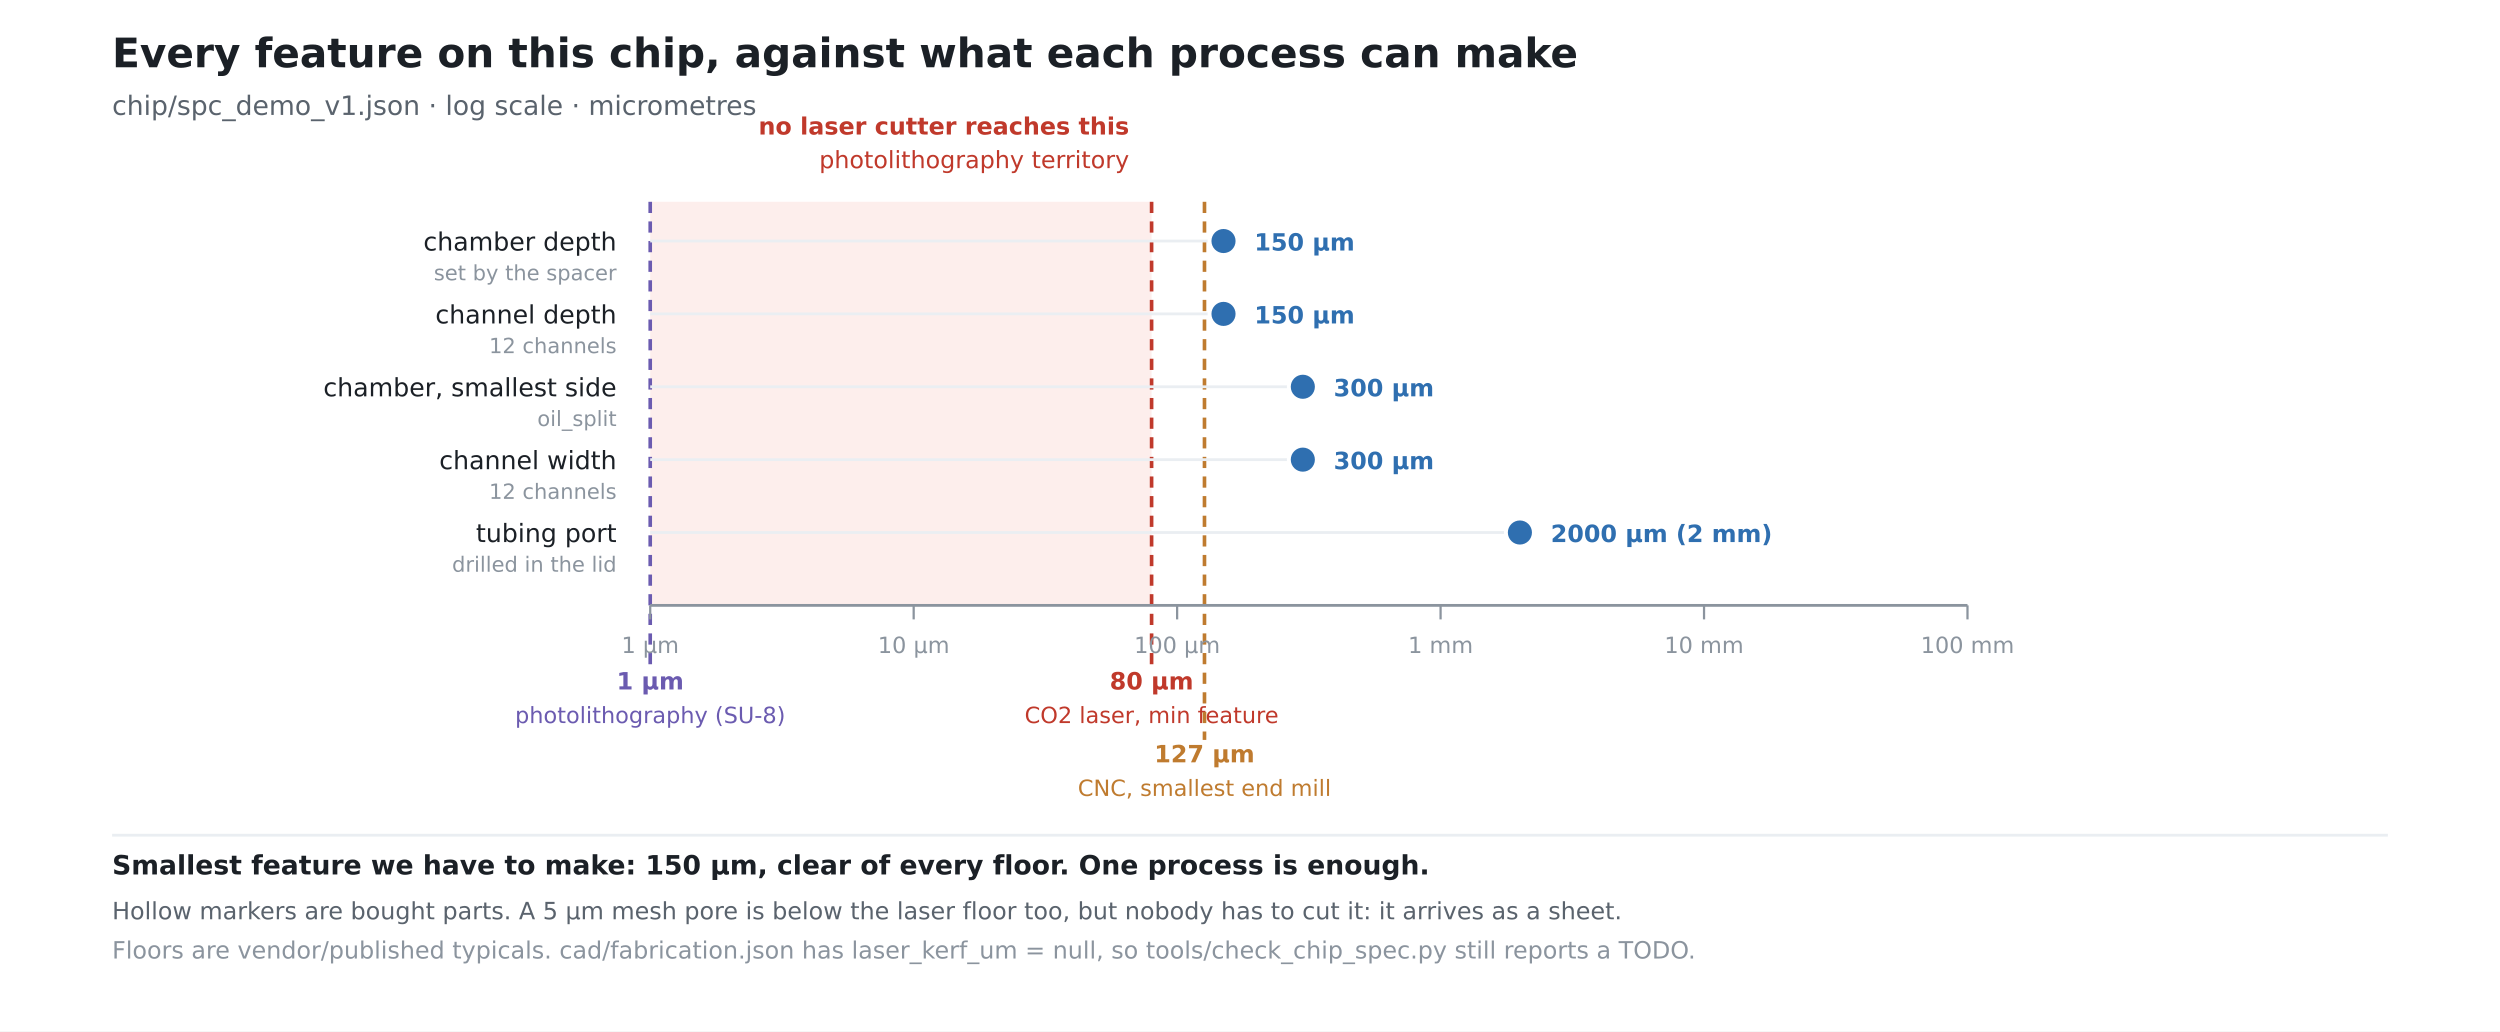
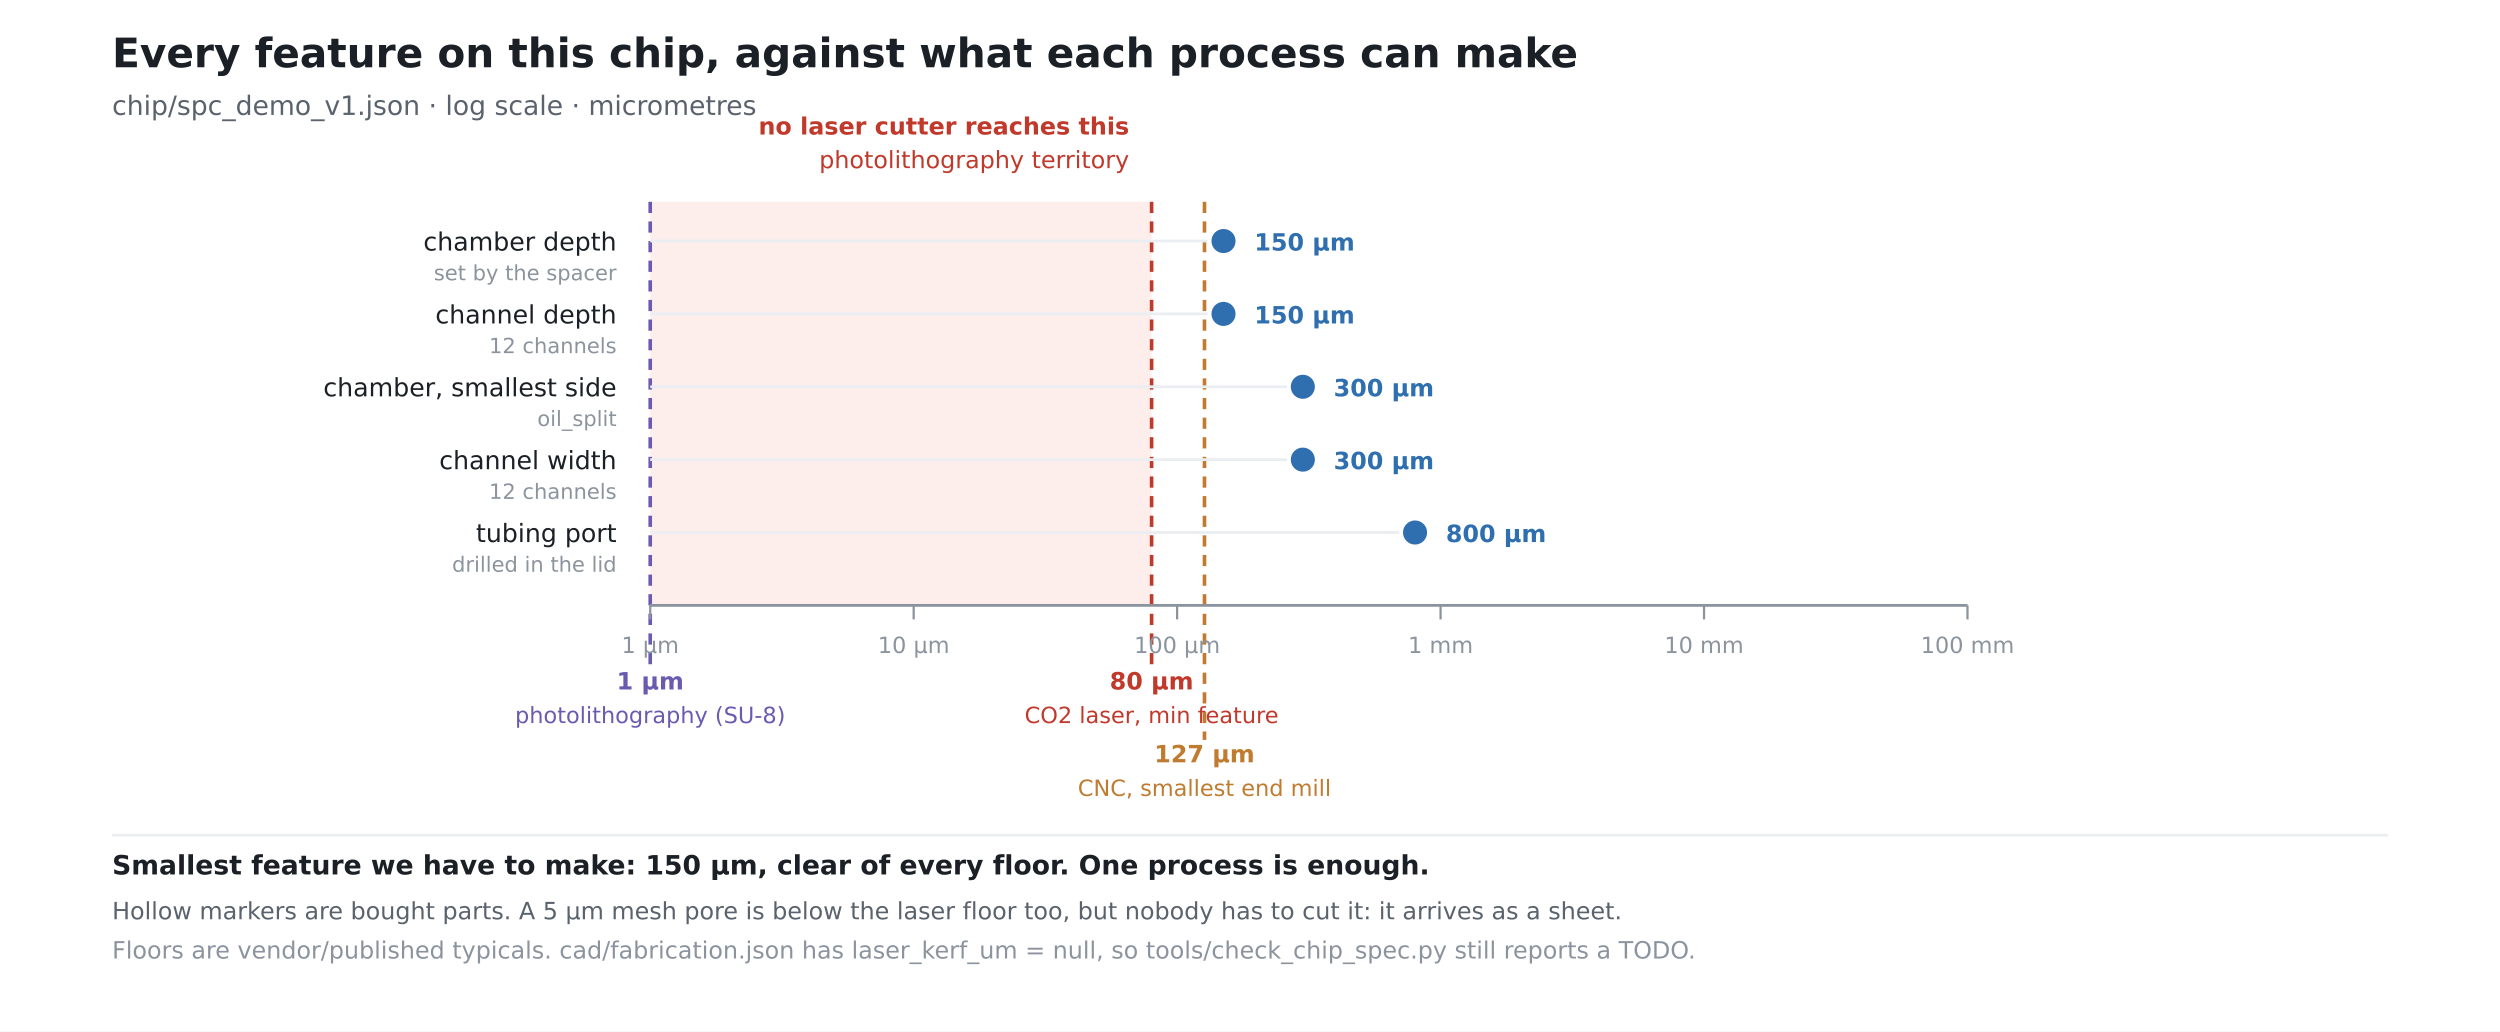
<svg xmlns="http://www.w3.org/2000/svg" width="892" height="368" viewBox="0 0 892 368" role="img" aria-label="spc_demo_v1: feature sizes against the process floors">
  <rect width="892" height="368" fill="#ffffff" />
  <text x="40" y="24" font-family="DejaVu Sans, Helvetica, Arial, sans-serif" font-size="14.5" fill="#1b2026" text-anchor="start" font-weight="bold">Every feature on this chip, against what each process can make</text>
  <text x="40" y="41" font-family="DejaVu Sans, Helvetica, Arial, sans-serif" font-size="9.5" fill="#5a636d" text-anchor="start">chip/spc_demo_v1.json   ·   log scale   ·   micrometres</text>
  <rect x="232" y="72" width="178.89" height="144" fill="#fdeeec" stroke="none" />
  <text x="402.89" y="48" font-family="DejaVu Sans, Helvetica, Arial, sans-serif" font-size="8.5" fill="#c0392b" text-anchor="end" font-weight="bold">no laser cutter reaches this</text>
  <text x="402.89" y="60" font-family="DejaVu Sans, Helvetica, Arial, sans-serif" font-size="8.5" fill="#c0392b" text-anchor="end">photolithography territory</text>
  <line x1="232" y1="72" x2="232" y2="238" stroke="#6b5bb0" stroke-width="1.3" stroke-dasharray="4 3" />
  <text x="232" y="246" font-family="DejaVu Sans, Helvetica, Arial, sans-serif" font-size="8.5" fill="#6b5bb0" text-anchor="middle" font-weight="bold">1 µm</text>
  <text x="232" y="258" font-family="DejaVu Sans, Helvetica, Arial, sans-serif" font-size="8" fill="#6b5bb0" text-anchor="middle">photolithography (SU-8)</text>
  <line x1="410.89" y1="72" x2="410.89" y2="238" stroke="#c0392b" stroke-width="1.3" stroke-dasharray="4 3" />
  <text x="410.89" y="246" font-family="DejaVu Sans, Helvetica, Arial, sans-serif" font-size="8.5" fill="#c0392b" text-anchor="middle" font-weight="bold">80 µm</text>
  <text x="410.89" y="258" font-family="DejaVu Sans, Helvetica, Arial, sans-serif" font-size="8" fill="#c0392b" text-anchor="middle">CO2 laser, min feature</text>
  <line x1="429.76" y1="72" x2="429.76" y2="264" stroke="#bf7b2f" stroke-width="1.3" stroke-dasharray="4 3" />
  <text x="429.76" y="272" font-family="DejaVu Sans, Helvetica, Arial, sans-serif" font-size="8.5" fill="#bf7b2f" text-anchor="middle" font-weight="bold">127 µm</text>
  <text x="429.76" y="284" font-family="DejaVu Sans, Helvetica, Arial, sans-serif" font-size="8" fill="#bf7b2f" text-anchor="middle">CNC, smallest end mill</text>
  <line x1="232" y1="216" x2="232" y2="221" stroke="#8b949e" stroke-width="0.8" />
  <text x="232" y="233" font-family="DejaVu Sans, Helvetica, Arial, sans-serif" font-size="8" fill="#8b949e" text-anchor="middle">1 µm</text>
  <line x1="326" y1="216" x2="326" y2="221" stroke="#8b949e" stroke-width="0.8" />
  <text x="326" y="233" font-family="DejaVu Sans, Helvetica, Arial, sans-serif" font-size="8" fill="#8b949e" text-anchor="middle">10 µm</text>
  <line x1="420" y1="216" x2="420" y2="221" stroke="#8b949e" stroke-width="0.8" />
  <text x="420" y="233" font-family="DejaVu Sans, Helvetica, Arial, sans-serif" font-size="8" fill="#8b949e" text-anchor="middle">100 µm</text>
  <line x1="514" y1="216" x2="514" y2="221" stroke="#8b949e" stroke-width="0.8" />
  <text x="514" y="233" font-family="DejaVu Sans, Helvetica, Arial, sans-serif" font-size="8" fill="#8b949e" text-anchor="middle">1 mm</text>
  <line x1="608" y1="216" x2="608" y2="221" stroke="#8b949e" stroke-width="0.8" />
  <text x="608" y="233" font-family="DejaVu Sans, Helvetica, Arial, sans-serif" font-size="8" fill="#8b949e" text-anchor="middle">10 mm</text>
  <line x1="702" y1="216" x2="702" y2="221" stroke="#8b949e" stroke-width="0.8" />
  <text x="702" y="233" font-family="DejaVu Sans, Helvetica, Arial, sans-serif" font-size="8" fill="#8b949e" text-anchor="middle">100 mm</text>
  <line x1="232" y1="216" x2="702" y2="216" stroke="#8b949e" stroke-width="1" />
  <line x1="232" y1="86" x2="436.55" y2="86" stroke="#eaeef2" stroke-width="1" />
  <circle cx="436.55" cy="86" r="5" fill="#2f6fb0" stroke="#ffffff" stroke-width="1.4" />
  <text x="220" y="89.4" font-family="DejaVu Sans, Helvetica, Arial, sans-serif" font-size="9" fill="#1b2026" text-anchor="end">chamber depth</text>
  <text x="220" y="100" font-family="DejaVu Sans, Helvetica, Arial, sans-serif" font-size="7.5" fill="#8b949e" text-anchor="end">set by the spacer</text>
  <text x="447.55" y="89.4" font-family="DejaVu Sans, Helvetica, Arial, sans-serif" font-size="8.5" fill="#2f6fb0" text-anchor="start" font-weight="bold">150 µm</text>
  <line x1="232" y1="112" x2="436.55" y2="112" stroke="#eaeef2" stroke-width="1" />
  <circle cx="436.55" cy="112" r="5" fill="#2f6fb0" stroke="#ffffff" stroke-width="1.4" />
  <text x="220" y="115.4" font-family="DejaVu Sans, Helvetica, Arial, sans-serif" font-size="9" fill="#1b2026" text-anchor="end">channel depth</text>
  <text x="220" y="126" font-family="DejaVu Sans, Helvetica, Arial, sans-serif" font-size="7.5" fill="#8b949e" text-anchor="end">12 channels</text>
  <text x="447.55" y="115.4" font-family="DejaVu Sans, Helvetica, Arial, sans-serif" font-size="8.5" fill="#2f6fb0" text-anchor="start" font-weight="bold">150 µm</text>
  <line x1="232" y1="138" x2="464.85" y2="138" stroke="#eaeef2" stroke-width="1" />
  <circle cx="464.85" cy="138" r="5" fill="#2f6fb0" stroke="#ffffff" stroke-width="1.4" />
  <text x="220" y="141.4" font-family="DejaVu Sans, Helvetica, Arial, sans-serif" font-size="9" fill="#1b2026" text-anchor="end">chamber, smallest side</text>
  <text x="220" y="152" font-family="DejaVu Sans, Helvetica, Arial, sans-serif" font-size="7.5" fill="#8b949e" text-anchor="end">oil_split</text>
  <text x="475.85" y="141.4" font-family="DejaVu Sans, Helvetica, Arial, sans-serif" font-size="8.5" fill="#2f6fb0" text-anchor="start" font-weight="bold">300 µm</text>
  <line x1="232" y1="164" x2="464.85" y2="164" stroke="#eaeef2" stroke-width="1" />
  <circle cx="464.85" cy="164" r="5" fill="#2f6fb0" stroke="#ffffff" stroke-width="1.4" />
  <text x="220" y="167.4" font-family="DejaVu Sans, Helvetica, Arial, sans-serif" font-size="9" fill="#1b2026" text-anchor="end">channel width</text>
  <text x="220" y="178" font-family="DejaVu Sans, Helvetica, Arial, sans-serif" font-size="7.5" fill="#8b949e" text-anchor="end">12 channels</text>
  <text x="475.85" y="167.4" font-family="DejaVu Sans, Helvetica, Arial, sans-serif" font-size="8.5" fill="#2f6fb0" text-anchor="start" font-weight="bold">300 µm</text>
-   <line x1="232" y1="190" x2="542.3" y2="190" stroke="#eaeef2" stroke-width="1" />
-   <circle cx="542.3" cy="190" r="5" fill="#2f6fb0" stroke="#ffffff" stroke-width="1.4" />
+   <line x1="232" y1="190" x2="504.89" y2="190" stroke="#eaeef2" stroke-width="1" />
+   <circle cx="504.89" cy="190" r="5" fill="#2f6fb0" stroke="#ffffff" stroke-width="1.4" />
  <text x="220" y="193.4" font-family="DejaVu Sans, Helvetica, Arial, sans-serif" font-size="9" fill="#1b2026" text-anchor="end">tubing port</text>
  <text x="220" y="204" font-family="DejaVu Sans, Helvetica, Arial, sans-serif" font-size="7.5" fill="#8b949e" text-anchor="end">drilled in the lid</text>
-   <text x="553.3" y="193.4" font-family="DejaVu Sans, Helvetica, Arial, sans-serif" font-size="8.5" fill="#2f6fb0" text-anchor="start" font-weight="bold">2000 µm  (2 mm)</text>
+   <text x="515.89" y="193.4" font-family="DejaVu Sans, Helvetica, Arial, sans-serif" font-size="8.5" fill="#2f6fb0" text-anchor="start" font-weight="bold">800 µm</text>
  <line x1="40" y1="298" x2="852" y2="298" stroke="#eaeef2" stroke-width="1" />
  <text x="40" y="312" font-family="DejaVu Sans, Helvetica, Arial, sans-serif" font-size="9.5" fill="#1b2026" text-anchor="start" font-weight="bold">Smallest feature we have to make: 150 µm, clear of every floor. One process is enough.</text>
  <text x="40" y="328" font-family="DejaVu Sans, Helvetica, Arial, sans-serif" font-size="8.5" fill="#5a636d" text-anchor="start">Hollow markers are bought parts. A 5 µm mesh pore is below the laser floor too, but nobody has to cut it: it arrives as a sheet.</text>
  <text x="40" y="342" font-family="DejaVu Sans, Helvetica, Arial, sans-serif" font-size="8.5" fill="#8b949e" text-anchor="start">Floors are vendor/published typicals. cad/fabrication.json has laser_kerf_um = null, so tools/check_chip_spec.py still reports a TODO.</text>
</svg>
